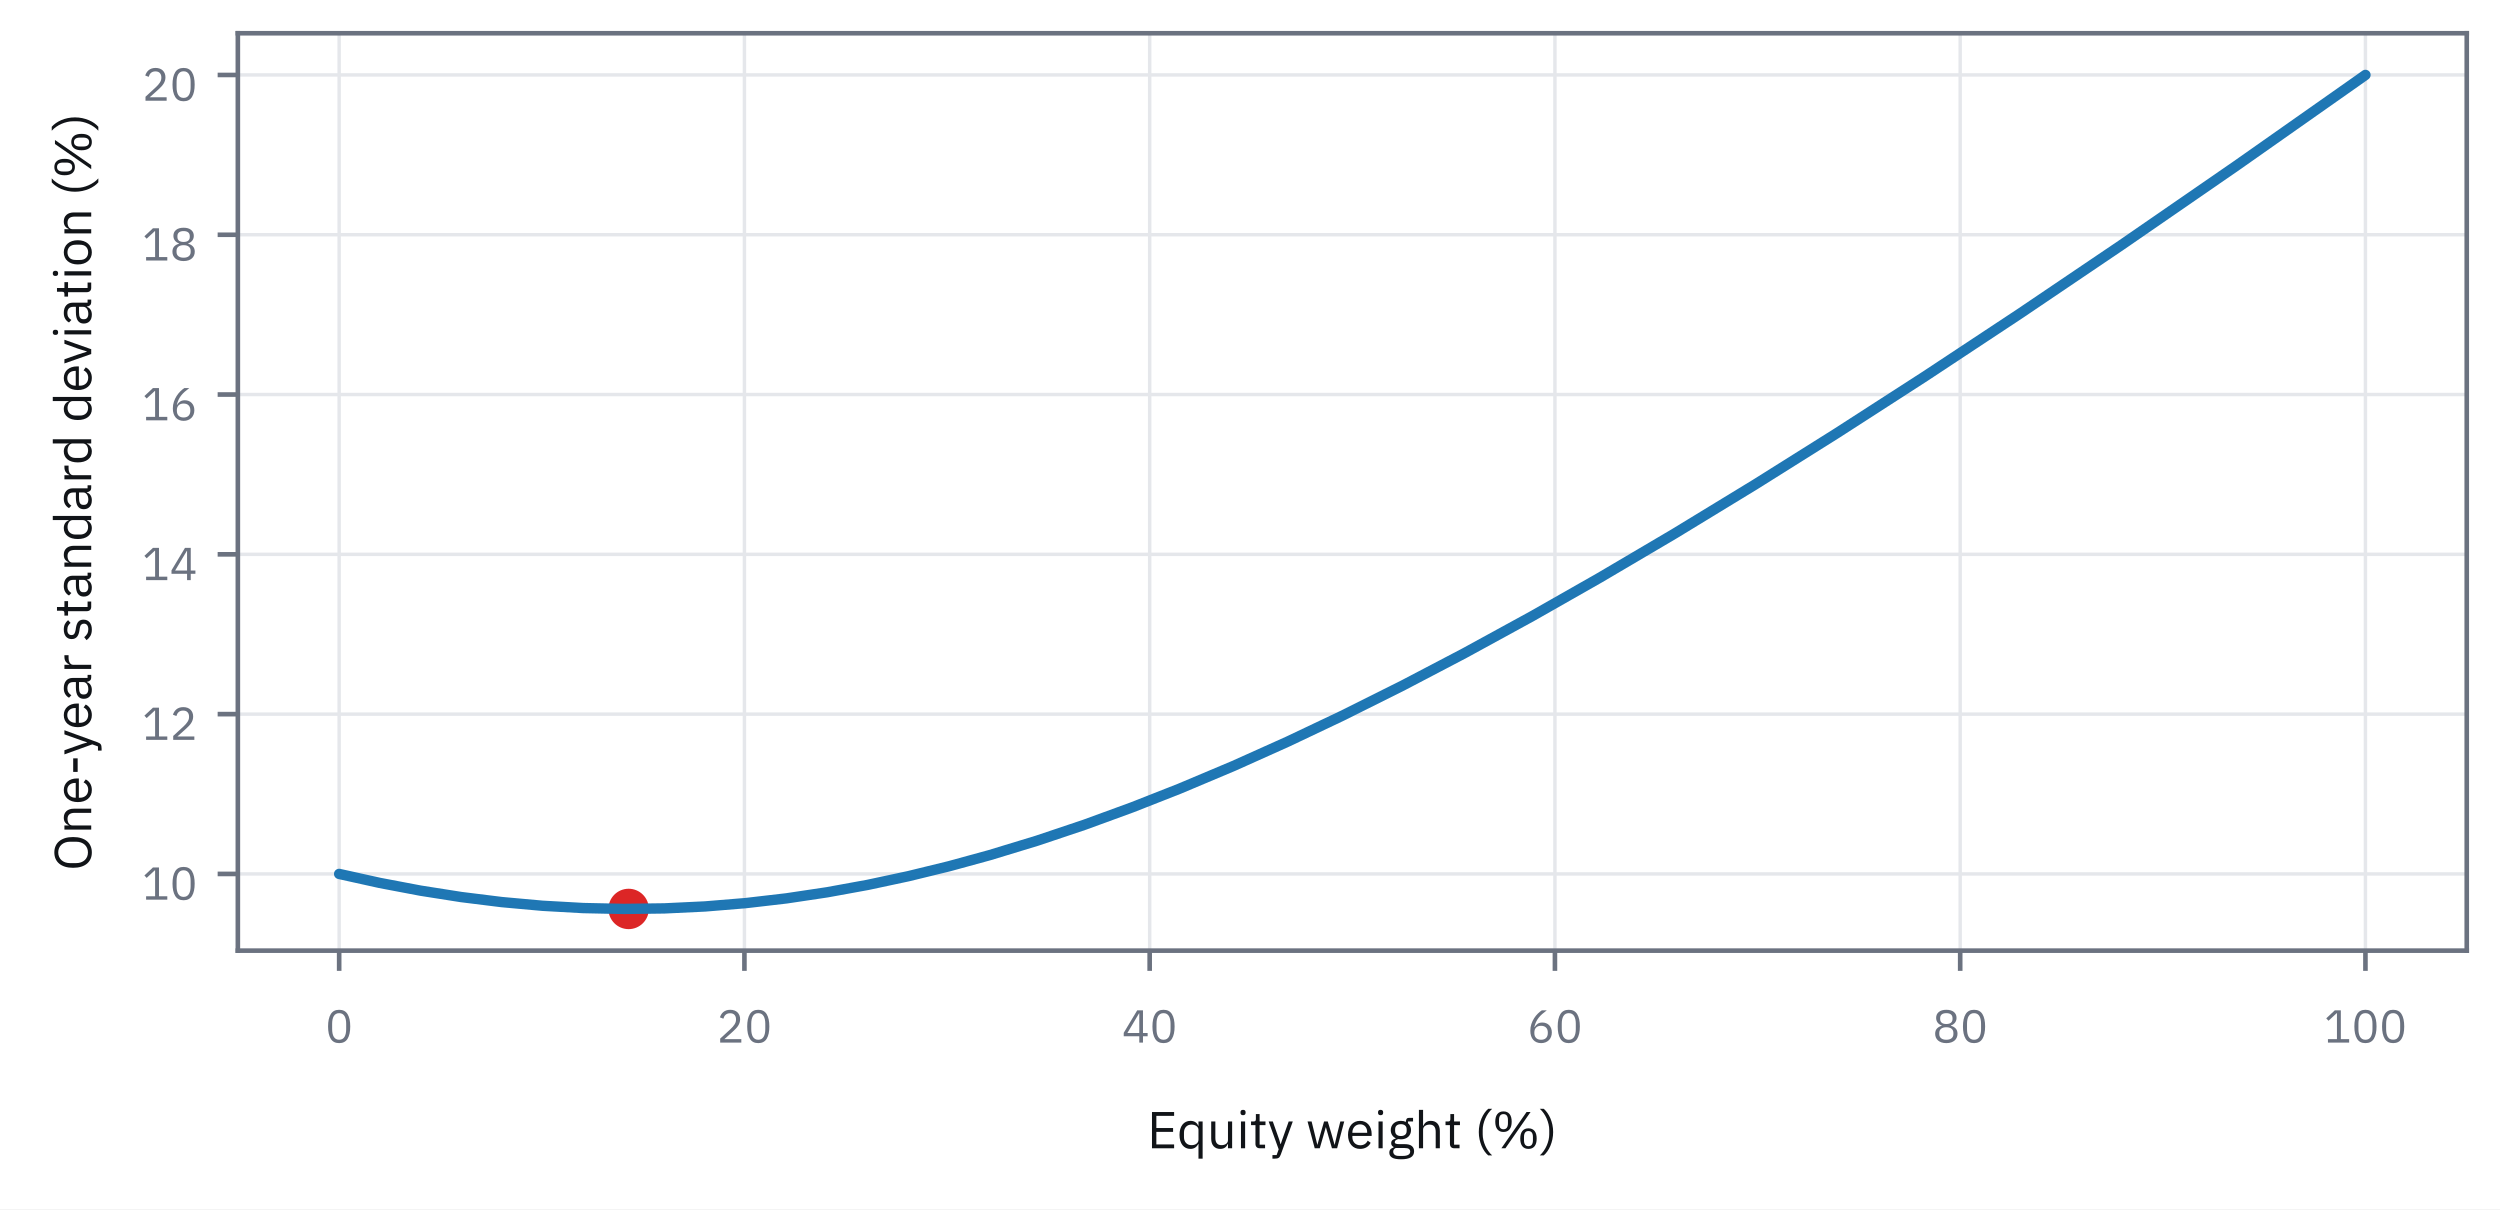
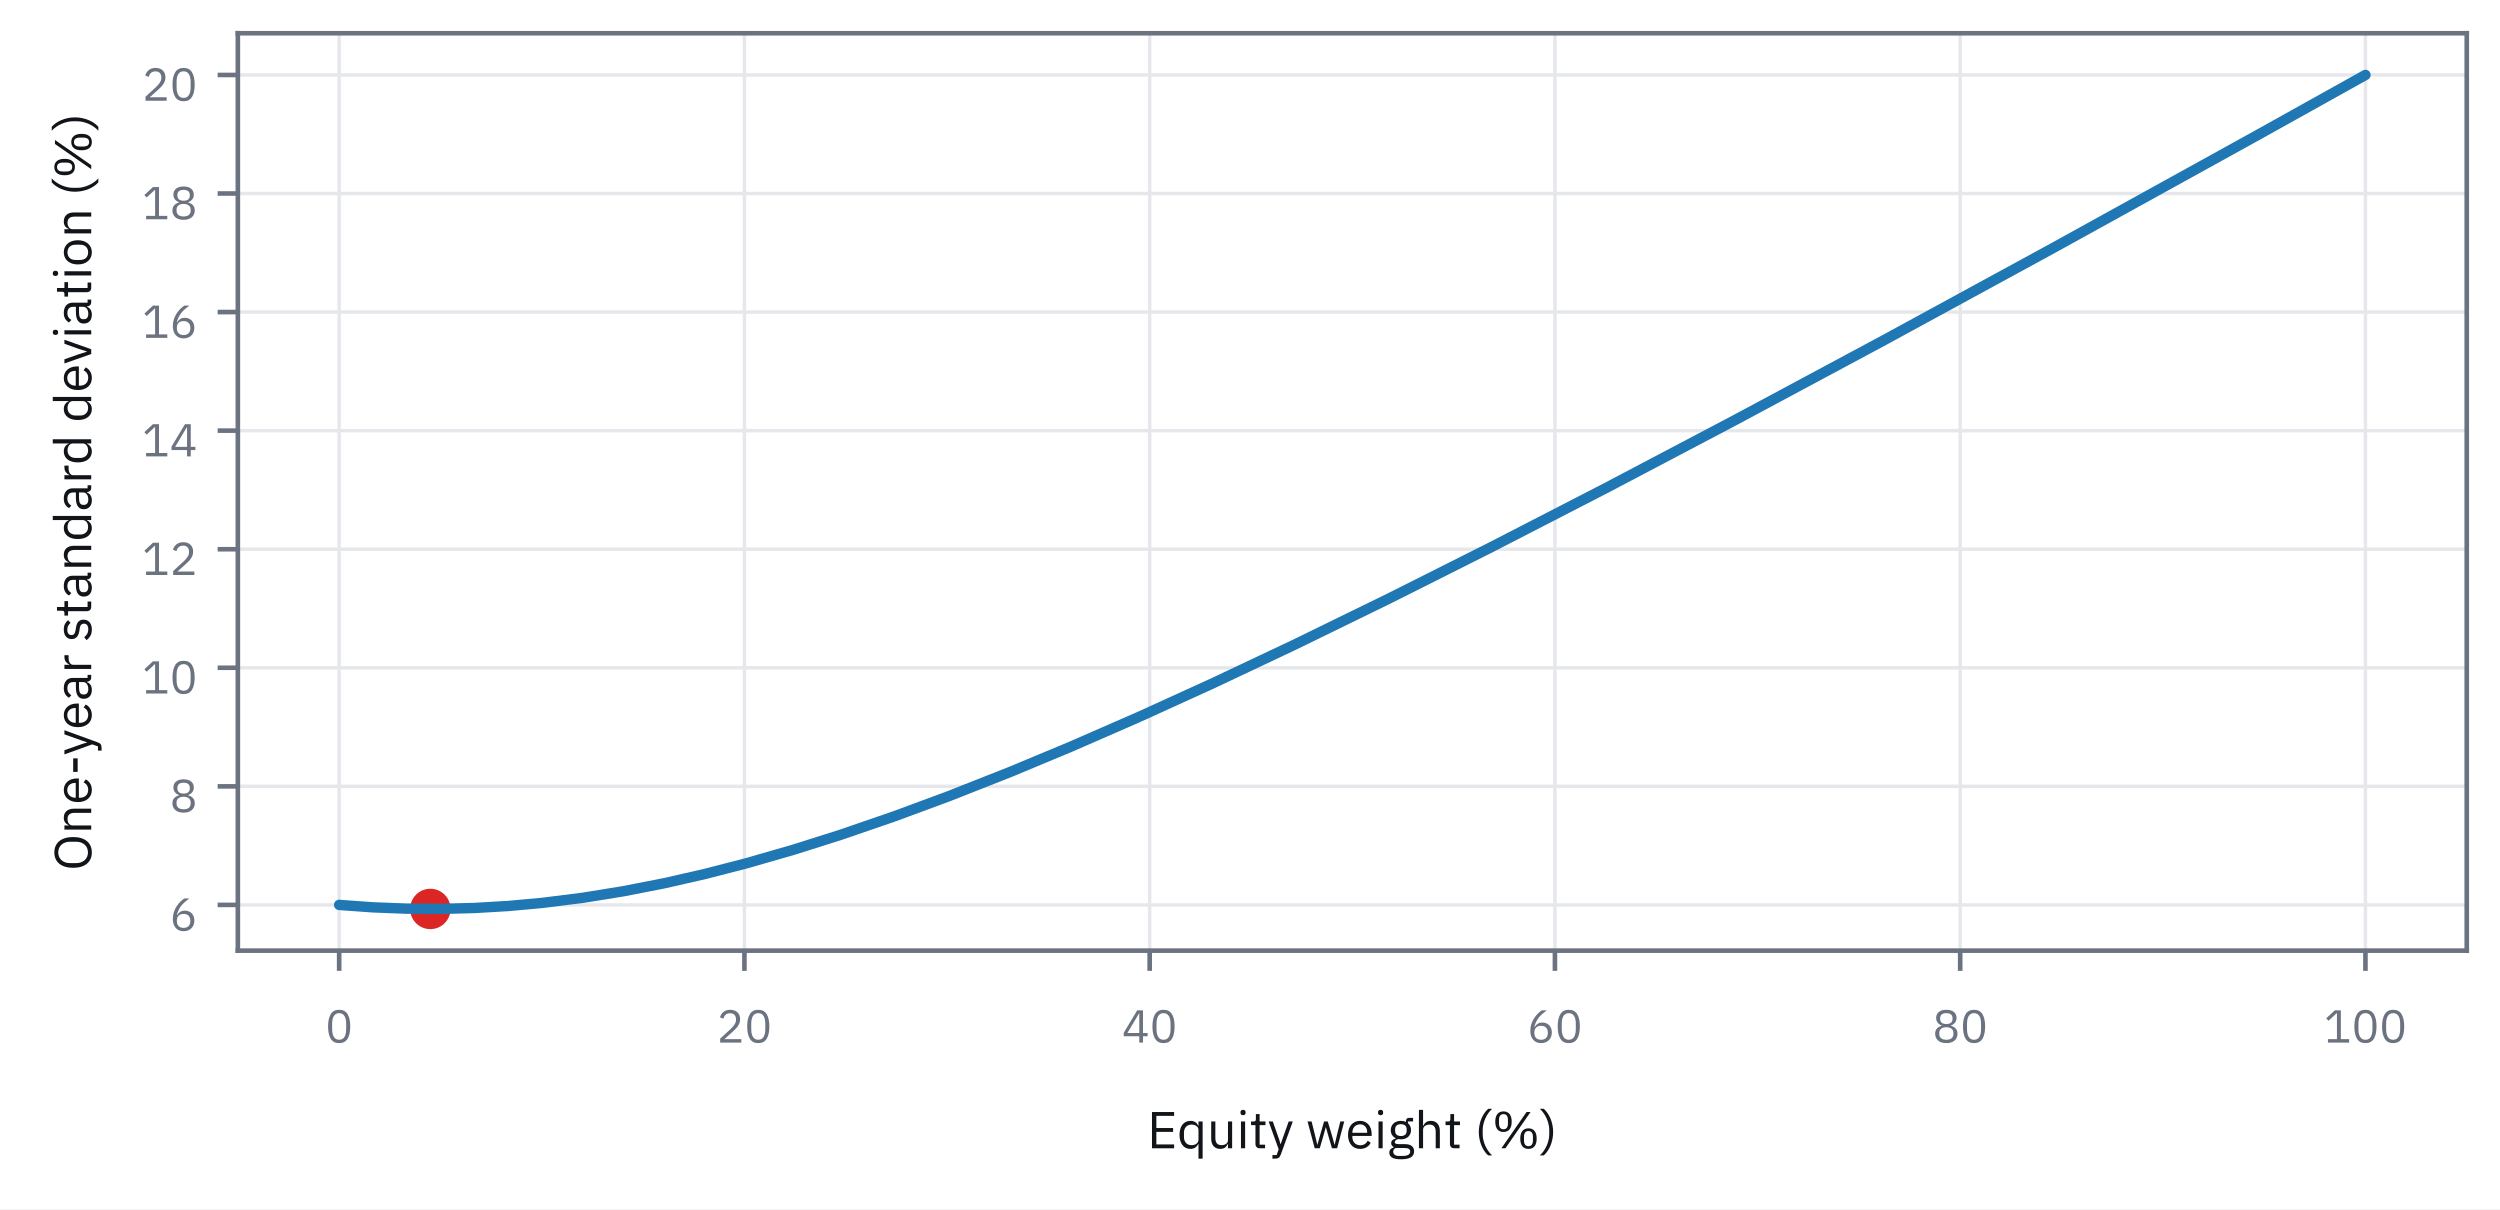
<svg xmlns="http://www.w3.org/2000/svg" xmlns:xlink="http://www.w3.org/1999/xlink" class="figsvg" preserveAspectRatio="xMidYMid meet" width="433.156pt" height="209.52pt" viewBox="0 0 433.156 209.52" version="1.1">
  <defs>
    <style type="text/css">*{stroke-linejoin: round; stroke-linecap: butt}</style>
  </defs>
  <g id="figure_1">
    <g id="patch_1">
      <path d="M 0 209.52  L 433.156 209.52  L 433.156 0  L 0 0  z " style="fill: #ffffff" />
    </g>
    <g id="axes_1">
      <g id="patch_2">
        <path d="M 41.21 164.71  L 427.396 164.71  L 427.396 5.76  L 41.21 5.76  z " style="fill: #ffffff" />
      </g>
      <g id="matplotlib.axis_1">
        <g id="xtick_1">
          <g id="line2d_1">
-             <path d="M 58.764 164.71  L 58.764 5.76  " clip-path="url(#p3c9ad5a2b9)" style="fill: none; stroke: #e5e7eb; stroke-width: 0.6; stroke-linecap: round" />
+             <path d="M 58.764 164.71  L 58.764 5.76  " clip-path="url(#pae7a4fcd63)" style="fill: none; stroke: #e5e7eb; stroke-width: 0.6; stroke-linecap: round" />
          </g>
          <g id="line2d_2">
            <defs>
-               <path id="m272417badd" d="M 0 0  L 0 3.5  " style="stroke: #6b7280; stroke-width: 0.8" />
+               <path id="m8ea619b4cd" d="M 0 0  L 0 3.5  " style="stroke: #6b7280; stroke-width: 0.8" />
            </defs>
            <g>
-               <use xlink:href="#m272417badd" x="58.764" y="164.71" style="fill: #6b7280; stroke: #6b7280; stroke-width: 0.8" />
+               <use xlink:href="#m8ea619b4cd" x="58.764" y="164.71" style="fill: #6b7280; stroke: #6b7280; stroke-width: 0.8" />
            </g>
          </g>
          <g id="text_1">
            <g style="fill: #6b7280" transform="translate(56.36393 180.638) scale(0.08 -0.08)">
              <defs>
                <path id="IBMPlexSansThai-Regular-3b" d="M 1920 -77  Q 1120 -77 752 531  Q 384 1139 384 2234  Q 384 3328 752 3936  Q 1120 4544 1920 4544  Q 2720 4544 3088 3936  Q 3456 3328 3456 2234  Q 3456 1139 3088 531  Q 2720 -77 1920 -77  z M 1920 390  Q 2182 390 2368 499  Q 2554 608 2669 806  Q 2784 1005 2838 1273  Q 2893 1542 2893 1869  L 2893 2598  Q 2893 2925 2838 3193  Q 2784 3462 2669 3660  Q 2554 3859 2368 3968  Q 2182 4077 1920 4077  Q 1658 4077 1472 3968  Q 1286 3859 1171 3660  Q 1056 3462 1001 3193  Q 947 2925 947 2598  L 947 1869  Q 947 1542 1001 1273  Q 1056 1005 1171 806  Q 1286 608 1472 499  Q 1658 390 1920 390  z " transform="scale(0.015625)" />
              </defs>
              <use xlink:href="#IBMPlexSansThai-Regular-3b" />
            </g>
          </g>
        </g>
        <g id="xtick_2">
          <g id="line2d_3">
-             <path d="M 128.98 164.71  L 128.98 5.76  " clip-path="url(#p3c9ad5a2b9)" style="fill: none; stroke: #e5e7eb; stroke-width: 0.6; stroke-linecap: round" />
+             <path d="M 128.98 164.71  L 128.98 5.76  " clip-path="url(#pae7a4fcd63)" style="fill: none; stroke: #e5e7eb; stroke-width: 0.6; stroke-linecap: round" />
          </g>
          <g id="line2d_4">
            <g>
-               <use xlink:href="#m272417badd" x="128.98" y="164.71" style="fill: #6b7280; stroke: #6b7280; stroke-width: 0.8" />
+               <use xlink:href="#m8ea619b4cd" x="128.98" y="164.71" style="fill: #6b7280; stroke: #6b7280; stroke-width: 0.8" />
            </g>
          </g>
          <g id="text_2">
            <g style="fill: #6b7280" transform="translate(124.1796 180.638) scale(0.08 -0.08)">
              <defs>
                <path id="IBMPlexSansThai-Regular-3f" d="M 3411 0  L 480 0  L 480 550  L 1939 1894  Q 2253 2182 2464 2505  Q 2675 2829 2675 3155  L 2675 3232  Q 2675 3603 2470 3833  Q 2266 4064 1850 4064  Q 1645 4064 1491 4006  Q 1338 3949 1226 3846  Q 1114 3744 1040 3606  Q 966 3469 922 3309  L 442 3494  Q 506 3693 618 3881  Q 730 4070 899 4217  Q 1069 4365 1309 4454  Q 1549 4544 1875 4544  Q 2202 4544 2458 4448  Q 2714 4352 2886 4179  Q 3059 4006 3152 3769  Q 3245 3533 3245 3245  Q 3245 2982 3171 2758  Q 3098 2534 2970 2332  Q 2842 2131 2659 1939  Q 2477 1747 2266 1555  L 1062 474  L 3411 474  L 3411 0  z " transform="scale(0.015625)" />
              </defs>
              <use xlink:href="#IBMPlexSansThai-Regular-3f" />
              <use xlink:href="#IBMPlexSansThai-Regular-3b" transform="translate(60 0)" />
            </g>
          </g>
        </g>
        <g id="xtick_3">
          <g id="line2d_5">
-             <path d="M 199.195 164.71  L 199.195 5.76  " clip-path="url(#p3c9ad5a2b9)" style="fill: none; stroke: #e5e7eb; stroke-width: 0.6; stroke-linecap: round" />
+             <path d="M 199.195 164.71  L 199.195 5.76  " clip-path="url(#pae7a4fcd63)" style="fill: none; stroke: #e5e7eb; stroke-width: 0.6; stroke-linecap: round" />
          </g>
          <g id="line2d_6">
            <g>
-               <use xlink:href="#m272417badd" x="199.195" y="164.71" style="fill: #6b7280; stroke: #6b7280; stroke-width: 0.8" />
+               <use xlink:href="#m8ea619b4cd" x="199.195" y="164.71" style="fill: #6b7280; stroke: #6b7280; stroke-width: 0.8" />
            </g>
          </g>
          <g id="text_3">
            <g style="fill: #6b7280" transform="translate(194.3953 180.638) scale(0.08 -0.08)">
              <defs>
                <path id="IBMPlexSansThai-Regular-41" d="M 2400 0  L 2400 877  L 243 877  L 243 1350  L 2112 4467  L 2912 4467  L 2912 1325  L 3558 1325  L 3558 877  L 2912 877  L 2912 0  L 2400 0  z M 749 1325  L 2400 1325  L 2400 4051  L 2368 4051  L 749 1325  z " transform="scale(0.015625)" />
              </defs>
              <use xlink:href="#IBMPlexSansThai-Regular-41" />
              <use xlink:href="#IBMPlexSansThai-Regular-3b" transform="translate(60 0)" />
            </g>
          </g>
        </g>
        <g id="xtick_4">
          <g id="line2d_7">
-             <path d="M 269.411 164.71  L 269.411 5.76  " clip-path="url(#p3c9ad5a2b9)" style="fill: none; stroke: #e5e7eb; stroke-width: 0.6; stroke-linecap: round" />
+             <path d="M 269.411 164.71  L 269.411 5.76  " clip-path="url(#pae7a4fcd63)" style="fill: none; stroke: #e5e7eb; stroke-width: 0.6; stroke-linecap: round" />
          </g>
          <g id="line2d_8">
            <g>
-               <use xlink:href="#m272417badd" x="269.411" y="164.71" style="fill: #6b7280; stroke: #6b7280; stroke-width: 0.8" />
+               <use xlink:href="#m8ea619b4cd" x="269.411" y="164.71" style="fill: #6b7280; stroke: #6b7280; stroke-width: 0.8" />
            </g>
          </g>
          <g id="text_4">
            <g style="fill: #6b7280" transform="translate(264.611 180.638) scale(0.08 -0.08)">
              <defs>
                <path id="IBMPlexSansThai-Regular-43" d="M 1926 -77  Q 1581 -77 1302 41  Q 1024 160 829 381  Q 634 602 531 922  Q 429 1242 429 1638  Q 429 2138 576 2576  Q 723 3014 956 3376  Q 1190 3738 1472 4016  Q 1754 4294 2022 4467  L 2714 4467  Q 2355 4205 2073 3955  Q 1792 3706 1581 3434  Q 1370 3162 1222 2851  Q 1075 2541 986 2150  L 1018 2138  Q 1178 2413 1430 2595  Q 1683 2778 2093 2778  Q 2381 2778 2624 2682  Q 2867 2586 3040 2406  Q 3213 2227 3312 1971  Q 3411 1715 3411 1402  Q 3411 1075 3305 803  Q 3200 531 3005 336  Q 2810 141 2534 32  Q 2259 -77 1926 -77  z M 1920 390  Q 2362 390 2608 633  Q 2854 877 2854 1331  L 2854 1382  Q 2854 1837 2608 2080  Q 2362 2323 1920 2323  Q 1478 2323 1232 2080  Q 986 1837 986 1382  L 986 1331  Q 986 877 1232 633  Q 1478 390 1920 390  z " transform="scale(0.015625)" />
              </defs>
              <use xlink:href="#IBMPlexSansThai-Regular-43" />
              <use xlink:href="#IBMPlexSansThai-Regular-3b" transform="translate(60 0)" />
            </g>
          </g>
        </g>
        <g id="xtick_5">
          <g id="line2d_9">
-             <path d="M 339.627 164.71  L 339.627 5.76  " clip-path="url(#p3c9ad5a2b9)" style="fill: none; stroke: #e5e7eb; stroke-width: 0.6; stroke-linecap: round" />
+             <path d="M 339.627 164.71  L 339.627 5.76  " clip-path="url(#pae7a4fcd63)" style="fill: none; stroke: #e5e7eb; stroke-width: 0.6; stroke-linecap: round" />
          </g>
          <g id="line2d_10">
            <g>
-               <use xlink:href="#m272417badd" x="339.627" y="164.71" style="fill: #6b7280; stroke: #6b7280; stroke-width: 0.8" />
+               <use xlink:href="#m8ea619b4cd" x="339.627" y="164.71" style="fill: #6b7280; stroke: #6b7280; stroke-width: 0.8" />
            </g>
          </g>
          <g id="text_5">
            <g style="fill: #6b7280" transform="translate(334.8267 180.638) scale(0.08 -0.08)">
              <defs>
                <path id="IBMPlexSansThai-Regular-45" d="M 1920 -77  Q 1536 -77 1248 22  Q 960 122 765 294  Q 570 467 470 704  Q 371 941 371 1216  Q 371 1677 620 1945  Q 870 2214 1274 2323  L 1274 2374  Q 922 2496 714 2768  Q 506 3040 506 3424  Q 506 3936 877 4240  Q 1248 4544 1920 4544  Q 2592 4544 2963 4240  Q 3334 3936 3334 3424  Q 3334 3040 3126 2768  Q 2918 2496 2566 2374  L 2566 2323  Q 2970 2214 3219 1945  Q 3469 1677 3469 1216  Q 3469 941 3369 704  Q 3270 467 3075 294  Q 2880 122 2592 22  Q 2304 -77 1920 -77  z M 1920 390  Q 2387 390 2643 598  Q 2899 806 2899 1190  L 2899 1325  Q 2899 1709 2643 1917  Q 2387 2125 1920 2125  Q 1453 2125 1197 1917  Q 941 1709 941 1325  L 941 1190  Q 941 806 1197 598  Q 1453 390 1920 390  z M 1920 2573  Q 2342 2573 2560 2752  Q 2778 2931 2778 3277  L 2778 3373  Q 2778 3718 2560 3897  Q 2342 4077 1920 4077  Q 1498 4077 1280 3897  Q 1062 3718 1062 3373  L 1062 3277  Q 1062 2931 1280 2752  Q 1498 2573 1920 2573  z " transform="scale(0.015625)" />
              </defs>
              <use xlink:href="#IBMPlexSansThai-Regular-45" />
              <use xlink:href="#IBMPlexSansThai-Regular-3b" transform="translate(60 0)" />
            </g>
          </g>
        </g>
        <g id="xtick_6">
          <g id="line2d_11">
-             <path d="M 409.842 164.71  L 409.842 5.76  " clip-path="url(#p3c9ad5a2b9)" style="fill: none; stroke: #e5e7eb; stroke-width: 0.6; stroke-linecap: round" />
+             <path d="M 409.842 164.71  L 409.842 5.76  " clip-path="url(#pae7a4fcd63)" style="fill: none; stroke: #e5e7eb; stroke-width: 0.6; stroke-linecap: round" />
          </g>
          <g id="line2d_12">
            <g>
-               <use xlink:href="#m272417badd" x="409.842" y="164.71" style="fill: #6b7280; stroke: #6b7280; stroke-width: 0.8" />
+               <use xlink:href="#m8ea619b4cd" x="409.842" y="164.71" style="fill: #6b7280; stroke: #6b7280; stroke-width: 0.8" />
            </g>
          </g>
          <g id="text_6">
            <g style="fill: #6b7280" transform="translate(402.6424 180.638) scale(0.08 -0.08)">
              <defs>
                <path id="IBMPlexSansThai-Regular-3e" d="M 563 0  L 563 474  L 1811 474  L 1811 4070  L 1766 4070  L 640 3021  L 326 3360  L 1510 4467  L 2349 4467  L 2349 474  L 3501 474  L 3501 0  L 563 0  z " transform="scale(0.015625)" />
              </defs>
              <use xlink:href="#IBMPlexSansThai-Regular-3e" />
              <use xlink:href="#IBMPlexSansThai-Regular-3b" transform="translate(60 0)" />
              <use xlink:href="#IBMPlexSansThai-Regular-3b" transform="translate(120 0)" />
            </g>
          </g>
        </g>
        <g id="text_7">
          <g style="fill: #111418" transform="translate(198.7588 198.954) scale(0.09 -0.09)">
            <defs>
              <path id="IBMPlexSansThai-Regular-25" d="M 595 0  L 595 4467  L 3322 4467  L 3322 3994  L 1133 3994  L 1133 2496  L 3194 2496  L 3194 2022  L 1133 2022  L 1133 474  L 3322 474  L 3322 0  L 595 0  z " transform="scale(0.015625)" />
              <path id="IBMPlexSansThai-Regular-17" d="M 2656 538  L 2630 538  Q 2330 -77 1664 -77  Q 1357 -77 1107 44  Q 858 166 682 390  Q 506 614 413 934  Q 320 1254 320 1651  Q 320 2048 413 2368  Q 506 2688 682 2912  Q 858 3136 1107 3257  Q 1357 3379 1664 3379  Q 2010 3379 2256 3228  Q 2502 3078 2630 2765  L 2656 2765  L 2656 3302  L 3168 3302  L 3168 -1280  L 2656 -1280  L 2656 538  z M 1805 384  Q 1978 384 2134 429  Q 2291 474 2406 560  Q 2522 646 2589 771  Q 2656 896 2656 1056  L 2656 2285  Q 2656 2419 2589 2537  Q 2522 2656 2406 2739  Q 2291 2822 2134 2870  Q 1978 2918 1805 2918  Q 1370 2918 1120 2646  Q 870 2374 870 1933  L 870 1370  Q 870 928 1120 656  Q 1370 384 1805 384  z " transform="scale(0.015625)" />
              <path id="IBMPlexSansThai-Regular-1b" d="M 2579 538  L 2554 538  Q 2502 422 2428 310  Q 2355 198 2246 112  Q 2138 26 1984 -25  Q 1830 -77 1626 -77  Q 1114 -77 813 252  Q 512 582 512 1184  L 512 3302  L 1024 3302  L 1024 1274  Q 1024 384 1779 384  Q 1933 384 2077 422  Q 2221 461 2333 537  Q 2445 614 2512 732  Q 2579 851 2579 1018  L 2579 3302  L 3091 3302  L 3091 0  L 2579 0  L 2579 538  z " transform="scale(0.015625)" />
              <path id="IBMPlexSansThai-Regular-f" d="M 800 4077  Q 634 4077 560 4157  Q 486 4237 486 4365  L 486 4448  Q 486 4576 560 4656  Q 634 4736 800 4736  Q 966 4736 1040 4656  Q 1114 4576 1114 4448  L 1114 4365  Q 1114 4237 1040 4157  Q 966 4077 800 4077  z M 544 3302  L 1056 3302  L 1056 0  L 544 0  L 544 3302  z " transform="scale(0.015625)" />
              <path id="IBMPlexSansThai-Regular-1a" d="M 1274 0  Q 1005 0 867 150  Q 730 301 730 544  L 730 2854  L 186 2854  L 186 3302  L 493 3302  Q 659 3302 720 3369  Q 781 3437 781 3603  L 781 4218  L 1242 4218  L 1242 3302  L 1965 3302  L 1965 2854  L 1242 2854  L 1242 448  L 1914 448  L 1914 0  L 1274 0  z " transform="scale(0.015625)" />
              <path id="IBMPlexSansThai-Regular-1f" d="M 2579 3302  L 3085 3302  L 1606 -768  Q 1549 -915 1491 -1014  Q 1434 -1114 1350 -1171  Q 1267 -1229 1142 -1254  Q 1018 -1280 838 -1280  L 576 -1280  L 576 -832  L 1094 -832  L 1344 -128  L 109 3302  L 621 3302  L 1414 1056  L 1568 518  L 1600 518  L 1779 1056  L 2579 3302  z " transform="scale(0.015625)" />
              <path id="IBMPlexSansThai-Regular-3" transform="scale(0.015625)" />
              <path id="IBMPlexSansThai-Regular-1d" d="M 198 3302  L 698 3302  L 1050 1875  L 1402 429  L 1414 429  L 1818 1875  L 2234 3302  L 2688 3302  L 3117 1875  L 3526 429  L 3539 429  L 3878 1875  L 4237 3302  L 4717 3302  L 3840 0  L 3206 0  L 2746 1587  L 2458 2592  L 2445 2592  L 2163 1587  L 1702 0  L 1082 0  L 198 3302  z " transform="scale(0.015625)" />
              <path id="IBMPlexSansThai-Regular-9" d="M 1786 -77  Q 1446 -77 1174 44  Q 902 166 707 393  Q 512 621 406 937  Q 301 1254 301 1651  Q 301 2042 406 2362  Q 512 2682 707 2909  Q 902 3136 1174 3257  Q 1446 3379 1786 3379  Q 2118 3379 2380 3257  Q 2643 3136 2828 2921  Q 3014 2707 3113 2412  Q 3213 2118 3213 1766  L 3213 1523  L 838 1523  L 838 1370  Q 838 1158 905 976  Q 973 794 1097 659  Q 1222 525 1404 448  Q 1587 371 1818 371  Q 2131 371 2364 518  Q 2598 666 2726 941  L 3091 678  Q 2931 339 2592 131  Q 2253 -77 1786 -77  z M 1786 2950  Q 1574 2950 1401 2876  Q 1229 2803 1104 2668  Q 979 2534 908 2352  Q 838 2170 838 1952  L 838 1907  L 2662 1907  L 2662 1978  Q 2662 2419 2422 2684  Q 2182 2950 1786 2950  z " transform="scale(0.015625)" />
              <path id="IBMPlexSansThai-Regular-b" d="M 3328 -365  Q 3328 -877 2928 -1117  Q 2528 -1357 1728 -1357  Q 954 -1357 614 -1145  Q 275 -934 275 -544  Q 275 -275 416 -124  Q 557 26 800 96  L 800 166  Q 506 307 506 627  Q 506 877 666 1008  Q 826 1139 1075 1203  L 1075 1229  Q 781 1370 617 1632  Q 454 1894 454 2240  Q 454 2490 544 2701  Q 634 2912 797 3062  Q 960 3213 1187 3296  Q 1414 3379 1696 3379  Q 2048 3379 2323 3251  L 2323 3309  Q 2323 3501 2412 3625  Q 2502 3750 2707 3750  L 3200 3750  L 3200 3302  L 2573 3302  L 2573 3091  Q 2752 2938 2851 2723  Q 2950 2509 2950 2240  Q 2950 1990 2860 1779  Q 2771 1568 2608 1417  Q 2445 1267 2214 1184  Q 1984 1101 1702 1101  Q 1542 1101 1382 1133  Q 1216 1088 1081 1001  Q 947 915 947 762  Q 947 614 1088 563  Q 1229 512 1453 512  L 2157 512  Q 2771 512 3049 278  Q 3328 45 3328 -365  z M 2848 -403  Q 2848 -205 2697 -86  Q 2547 32 2163 32  L 1062 32  Q 755 -109 755 -416  Q 755 -634 918 -787  Q 1082 -941 1472 -941  L 1946 -941  Q 2374 -941 2611 -806  Q 2848 -672 2848 -403  z M 1702 1510  Q 2029 1510 2221 1667  Q 2413 1824 2413 2150  L 2413 2330  Q 2413 2656 2221 2813  Q 2029 2970 1702 2970  Q 1376 2970 1184 2813  Q 992 2656 992 2330  L 992 2150  Q 992 1824 1184 1667  Q 1376 1510 1702 1510  z " transform="scale(0.015625)" />
              <path id="IBMPlexSansThai-Regular-e" d="M 544 4736  L 1056 4736  L 1056 2765  L 1082 2765  Q 1203 3046 1424 3212  Q 1645 3379 2016 3379  Q 2528 3379 2825 3049  Q 3123 2720 3123 2118  L 3123 0  L 2611 0  L 2611 2029  Q 2611 2918 1862 2918  Q 1709 2918 1565 2880  Q 1421 2842 1305 2765  Q 1190 2688 1123 2569  Q 1056 2451 1056 2291  L 1056 0  L 544 0  L 544 4736  z " transform="scale(0.015625)" />
              <path id="IBMPlexSansThai-Regular-63" d="M 531 1997  Q 531 2458 620 2886  Q 710 3315 867 3683  Q 1024 4051 1235 4352  Q 1446 4653 1690 4864  L 2176 4864  Q 1907 4621 1692 4313  Q 1478 4006 1328 3660  Q 1178 3315 1094 2956  Q 1011 2598 1011 2266  L 1011 1715  Q 1011 1376 1094 1017  Q 1178 659 1331 313  Q 1485 -32 1699 -339  Q 1914 -646 2176 -877  L 1690 -877  Q 1453 -678 1241 -377  Q 1030 -77 873 294  Q 717 666 624 1098  Q 531 1530 531 1997  z " transform="scale(0.015625)" />
              <path id="IBMPlexSansThai-Regular-6d" d="M 1171 0  L 4269 4467  L 4762 4467  L 1664 0  L 1171 0  z M 1427 2010  Q 941 2010 678 2333  Q 416 2656 416 3277  Q 416 3898 678 4221  Q 941 4544 1427 4544  Q 1914 4544 2176 4221  Q 2438 3898 2438 3277  Q 2438 2656 2176 2333  Q 1914 2010 1427 2010  z M 1427 2342  Q 1978 2342 1978 3085  L 1978 3469  Q 1978 4211 1427 4211  Q 877 4211 877 3469  L 877 3085  Q 877 2342 1427 2342  z M 4506 -77  Q 4019 -77 3756 246  Q 3494 570 3494 1190  Q 3494 1811 3756 2134  Q 4019 2458 4506 2458  Q 4992 2458 5254 2134  Q 5517 1811 5517 1190  Q 5517 570 5254 246  Q 4992 -77 4506 -77  z M 4506 256  Q 5056 256 5056 998  L 5056 1382  Q 5056 2125 4506 2125  Q 3955 2125 3955 1382  L 3955 998  Q 3955 256 4506 256  z " transform="scale(0.015625)" />
              <path id="IBMPlexSansThai-Regular-64" d="M 1613 1997  Q 1613 1530 1520 1098  Q 1427 666 1270 294  Q 1114 -77 902 -377  Q 691 -678 454 -877  L -32 -877  Q 230 -646 444 -339  Q 659 -32 812 313  Q 966 659 1049 1017  Q 1133 1376 1133 1715  L 1133 2266  Q 1133 2598 1049 2956  Q 966 3315 816 3660  Q 666 4006 451 4313  Q 237 4621 -32 4864  L 454 4864  Q 698 4653 909 4352  Q 1120 4051 1277 3683  Q 1434 3315 1523 2886  Q 1613 2458 1613 1997  z " transform="scale(0.015625)" />
            </defs>
            <use xlink:href="#IBMPlexSansThai-Regular-25" />
            <use xlink:href="#IBMPlexSansThai-Regular-17" transform="translate(57.29688 0)" />
            <use xlink:href="#IBMPlexSansThai-Regular-1b" transform="translate(115.2969 0)" />
            <use xlink:href="#IBMPlexSansThai-Regular-f" transform="translate(172.0938 0)" />
            <use xlink:href="#IBMPlexSansThai-Regular-1a" transform="translate(197.0938 0)" />
            <use xlink:href="#IBMPlexSansThai-Regular-1f" transform="translate(232.1875 0)" />
            <use xlink:href="#IBMPlexSansThai-Regular-3" transform="translate(282.0938 0)" />
            <use xlink:href="#IBMPlexSansThai-Regular-1d" transform="translate(305.6875 0)" />
            <use xlink:href="#IBMPlexSansThai-Regular-9" transform="translate(381.9844 0)" />
            <use xlink:href="#IBMPlexSansThai-Regular-f" transform="translate(436.8906 0)" />
            <use xlink:href="#IBMPlexSansThai-Regular-b" transform="translate(461.8906 0)" />
            <use xlink:href="#IBMPlexSansThai-Regular-e" transform="translate(514.6875 0)" />
            <use xlink:href="#IBMPlexSansThai-Regular-1a" transform="translate(571.4844 0)" />
            <use xlink:href="#IBMPlexSansThai-Regular-3" transform="translate(606.5781 0)" />
            <use xlink:href="#IBMPlexSansThai-Regular-63" transform="translate(630.1719 0)" />
            <use xlink:href="#IBMPlexSansThai-Regular-6d" transform="translate(663.6719 0)" />
            <use xlink:href="#IBMPlexSansThai-Regular-64" transform="translate(756.375 0)" />
          </g>
        </g>
      </g>
      <g id="matplotlib.axis_2">
        <g id="ytick_1">
          <g id="line2d_13">
-             <path d="M 41.21 151.419  L 427.396 151.419  " clip-path="url(#p3c9ad5a2b9)" style="fill: none; stroke: #e5e7eb; stroke-width: 0.6; stroke-linecap: round" />
+             <path d="M 41.21 156.788  L 427.396 156.788  " clip-path="url(#pae7a4fcd63)" style="fill: none; stroke: #e5e7eb; stroke-width: 0.6; stroke-linecap: round" />
          </g>
          <g id="line2d_14">
            <defs>
-               <path id="m8392239ac8" d="M 0 0  L -3.5 0  " style="stroke: #6b7280; stroke-width: 0.8" />
+               <path id="mcdafab3446" d="M 0 0  L -3.5 0  " style="stroke: #6b7280; stroke-width: 0.8" />
            </defs>
            <g>
-               <use xlink:href="#m8392239ac8" x="41.21" y="151.419" style="fill: #6b7280; stroke: #6b7280; stroke-width: 0.8" />
+               <use xlink:href="#mcdafab3446" x="41.21" y="156.788" style="fill: #6b7280; stroke: #6b7280; stroke-width: 0.8" />
            </g>
          </g>
          <g id="text_8">
-             <g style="fill: #6b7280" transform="translate(24.61 155.8832) scale(0.08 -0.08)">
-               <use xlink:href="#IBMPlexSansThai-Regular-3e" />
-               <use xlink:href="#IBMPlexSansThai-Regular-3b" transform="translate(60 0)" />
+             <g style="fill: #6b7280" transform="translate(29.41 161.2517) scale(0.08 -0.08)">
+               <use xlink:href="#IBMPlexSansThai-Regular-43" />
            </g>
          </g>
        </g>
        <g id="ytick_2">
          <g id="line2d_15">
-             <path d="M 41.21 123.732  L 427.396 123.732  " clip-path="url(#p3c9ad5a2b9)" style="fill: none; stroke: #e5e7eb; stroke-width: 0.6; stroke-linecap: round" />
+             <path d="M 41.21 136.244  L 427.396 136.244  " clip-path="url(#pae7a4fcd63)" style="fill: none; stroke: #e5e7eb; stroke-width: 0.6; stroke-linecap: round" />
          </g>
          <g id="line2d_16">
            <g>
-               <use xlink:href="#m8392239ac8" x="41.21" y="123.732" style="fill: #6b7280; stroke: #6b7280; stroke-width: 0.8" />
+               <use xlink:href="#mcdafab3446" x="41.21" y="136.244" style="fill: #6b7280; stroke: #6b7280; stroke-width: 0.8" />
            </g>
          </g>
          <g id="text_9">
-             <g style="fill: #6b7280" transform="translate(24.61 128.1964) scale(0.08 -0.08)">
-               <use xlink:href="#IBMPlexSansThai-Regular-3e" />
-               <use xlink:href="#IBMPlexSansThai-Regular-3f" transform="translate(60 0)" />
+             <g style="fill: #6b7280" transform="translate(29.41 140.7085) scale(0.08 -0.08)">
+               <use xlink:href="#IBMPlexSansThai-Regular-45" />
            </g>
          </g>
        </g>
        <g id="ytick_3">
          <g id="line2d_17">
-             <path d="M 41.21 96.046  L 427.396 96.046  " clip-path="url(#p3c9ad5a2b9)" style="fill: none; stroke: #e5e7eb; stroke-width: 0.6; stroke-linecap: round" />
+             <path d="M 41.21 115.701  L 427.396 115.701  " clip-path="url(#pae7a4fcd63)" style="fill: none; stroke: #e5e7eb; stroke-width: 0.6; stroke-linecap: round" />
          </g>
          <g id="line2d_18">
            <g>
-               <use xlink:href="#m8392239ac8" x="41.21" y="96.046" style="fill: #6b7280; stroke: #6b7280; stroke-width: 0.8" />
+               <use xlink:href="#mcdafab3446" x="41.21" y="115.701" style="fill: #6b7280; stroke: #6b7280; stroke-width: 0.8" />
            </g>
          </g>
          <g id="text_10">
-             <g style="fill: #6b7280" transform="translate(24.61 100.5095) scale(0.08 -0.08)">
-               <use xlink:href="#IBMPlexSansThai-Regular-3e" />
-               <use xlink:href="#IBMPlexSansThai-Regular-41" transform="translate(60 0)" />
+             <g style="fill: #6b7280" transform="translate(24.61 120.1652) scale(0.08 -0.08)">
+               <use xlink:href="#IBMPlexSansThai-Regular-3e" />
+               <use xlink:href="#IBMPlexSansThai-Regular-3b" transform="translate(60 0)" />
            </g>
          </g>
        </g>
        <g id="ytick_4">
          <g id="line2d_19">
-             <path d="M 41.21 68.359  L 427.396 68.359  " clip-path="url(#p3c9ad5a2b9)" style="fill: none; stroke: #e5e7eb; stroke-width: 0.6; stroke-linecap: round" />
+             <path d="M 41.21 95.158  L 427.396 95.158  " clip-path="url(#pae7a4fcd63)" style="fill: none; stroke: #e5e7eb; stroke-width: 0.6; stroke-linecap: round" />
          </g>
          <g id="line2d_20">
            <g>
-               <use xlink:href="#m8392239ac8" x="41.21" y="68.359" style="fill: #6b7280; stroke: #6b7280; stroke-width: 0.8" />
+               <use xlink:href="#mcdafab3446" x="41.21" y="95.158" style="fill: #6b7280; stroke: #6b7280; stroke-width: 0.8" />
            </g>
          </g>
          <g id="text_11">
-             <g style="fill: #6b7280" transform="translate(24.61 72.82269) scale(0.08 -0.08)">
-               <use xlink:href="#IBMPlexSansThai-Regular-3e" />
-               <use xlink:href="#IBMPlexSansThai-Regular-43" transform="translate(60 0)" />
+             <g style="fill: #6b7280" transform="translate(24.61 99.62198) scale(0.08 -0.08)">
+               <use xlink:href="#IBMPlexSansThai-Regular-3e" />
+               <use xlink:href="#IBMPlexSansThai-Regular-3f" transform="translate(60 0)" />
            </g>
          </g>
        </g>
        <g id="ytick_5">
          <g id="line2d_21">
-             <path d="M 41.21 40.672  L 427.396 40.672  " clip-path="url(#p3c9ad5a2b9)" style="fill: none; stroke: #e5e7eb; stroke-width: 0.6; stroke-linecap: round" />
+             <path d="M 41.21 74.615  L 427.396 74.615  " clip-path="url(#pae7a4fcd63)" style="fill: none; stroke: #e5e7eb; stroke-width: 0.6; stroke-linecap: round" />
          </g>
          <g id="line2d_22">
            <g>
-               <use xlink:href="#m8392239ac8" x="41.21" y="40.672" style="fill: #6b7280; stroke: #6b7280; stroke-width: 0.8" />
+               <use xlink:href="#mcdafab3446" x="41.21" y="74.615" style="fill: #6b7280; stroke: #6b7280; stroke-width: 0.8" />
            </g>
          </g>
          <g id="text_12">
-             <g style="fill: #6b7280" transform="translate(24.61 45.13584) scale(0.08 -0.08)">
-               <use xlink:href="#IBMPlexSansThai-Regular-3e" />
-               <use xlink:href="#IBMPlexSansThai-Regular-45" transform="translate(60 0)" />
+             <g style="fill: #6b7280" transform="translate(24.61 79.07874) scale(0.08 -0.08)">
+               <use xlink:href="#IBMPlexSansThai-Regular-3e" />
+               <use xlink:href="#IBMPlexSansThai-Regular-41" transform="translate(60 0)" />
            </g>
          </g>
        </g>
        <g id="ytick_6">
          <g id="line2d_23">
-             <path d="M 41.21 12.985  L 427.396 12.985  " clip-path="url(#p3c9ad5a2b9)" style="fill: none; stroke: #e5e7eb; stroke-width: 0.6; stroke-linecap: round" />
+             <path d="M 41.21 54.071  L 427.396 54.071  " clip-path="url(#pae7a4fcd63)" style="fill: none; stroke: #e5e7eb; stroke-width: 0.6; stroke-linecap: round" />
          </g>
          <g id="line2d_24">
            <g>
-               <use xlink:href="#m8392239ac8" x="41.21" y="12.985" style="fill: #6b7280; stroke: #6b7280; stroke-width: 0.8" />
+               <use xlink:href="#mcdafab3446" x="41.21" y="54.071" style="fill: #6b7280; stroke: #6b7280; stroke-width: 0.8" />
            </g>
          </g>
          <g id="text_13">
+             <g style="fill: #6b7280" transform="translate(24.61 58.53549) scale(0.08 -0.08)">
+               <use xlink:href="#IBMPlexSansThai-Regular-3e" />
+               <use xlink:href="#IBMPlexSansThai-Regular-43" transform="translate(60 0)" />
+             </g>
+           </g>
+         </g>
+         <g id="ytick_7">
+           <g id="line2d_25">
+             <path d="M 41.21 33.528  L 427.396 33.528  " clip-path="url(#pae7a4fcd63)" style="fill: none; stroke: #e5e7eb; stroke-width: 0.6; stroke-linecap: round" />
+           </g>
+           <g id="line2d_26">
+             <g>
+               <use xlink:href="#mcdafab3446" x="41.21" y="33.528" style="fill: #6b7280; stroke: #6b7280; stroke-width: 0.8" />
+             </g>
+           </g>
+           <g id="text_14">
+             <g style="fill: #6b7280" transform="translate(24.61 37.99225) scale(0.08 -0.08)">
+               <use xlink:href="#IBMPlexSansThai-Regular-3e" />
+               <use xlink:href="#IBMPlexSansThai-Regular-45" transform="translate(60 0)" />
+             </g>
+           </g>
+         </g>
+         <g id="ytick_8">
+           <g id="line2d_27">
+             <path d="M 41.21 12.985  L 427.396 12.985  " clip-path="url(#pae7a4fcd63)" style="fill: none; stroke: #e5e7eb; stroke-width: 0.6; stroke-linecap: round" />
+           </g>
+           <g id="line2d_28">
+             <g>
+               <use xlink:href="#mcdafab3446" x="41.21" y="12.985" style="fill: #6b7280; stroke: #6b7280; stroke-width: 0.8" />
+             </g>
+           </g>
+           <g id="text_15">
            <g style="fill: #6b7280" transform="translate(24.61 17.449) scale(0.08 -0.08)">
              <use xlink:href="#IBMPlexSansThai-Regular-3f" />
              <use xlink:href="#IBMPlexSansThai-Regular-3b" transform="translate(60 0)" />
            </g>
          </g>
        </g>
-         <g id="text_14">
+         <g id="text_16">
          <g style="fill: #111418" transform="translate(15.804 150.878) rotate(-90) scale(0.09 -0.09)">
            <defs>
              <path id="IBMPlexSansThai-Regular-2f" d="M 2266 -77  Q 1830 -77 1481 73  Q 1133 224 886 515  Q 640 806 505 1238  Q 371 1670 371 2234  Q 371 2797 505 3225  Q 640 3654 886 3948  Q 1133 4243 1481 4393  Q 1830 4544 2266 4544  Q 2694 4544 3046 4393  Q 3398 4243 3644 3948  Q 3891 3654 4025 3225  Q 4160 2797 4160 2234  Q 4160 1670 4025 1238  Q 3891 806 3644 515  Q 3398 224 3046 73  Q 2694 -77 2266 -77  z M 2266 403  Q 2554 403 2797 505  Q 3040 608 3216 800  Q 3392 992 3488 1261  Q 3584 1530 3584 1862  L 3584 2605  Q 3584 2938 3488 3206  Q 3392 3475 3216 3667  Q 3040 3859 2797 3961  Q 2554 4064 2266 4064  Q 1978 4064 1734 3961  Q 1491 3859 1315 3667  Q 1139 3475 1043 3206  Q 947 2938 947 2605  L 947 1862  Q 947 1530 1043 1261  Q 1139 992 1315 800  Q 1491 608 1734 505  Q 1978 403 2266 403  z " transform="scale(0.015625)" />
              <path id="IBMPlexSansThai-Regular-14" d="M 544 0  L 544 3302  L 1056 3302  L 1056 2765  L 1082 2765  Q 1203 3046 1424 3212  Q 1645 3379 2016 3379  Q 2528 3379 2825 3049  Q 3123 2720 3123 2118  L 3123 0  L 2611 0  L 2611 2029  Q 2611 2918 1862 2918  Q 1709 2918 1565 2880  Q 1421 2842 1305 2765  Q 1190 2688 1123 2569  Q 1056 2451 1056 2291  L 1056 0  L 544 0  z " transform="scale(0.015625)" />
              <path id="IBMPlexSansThai-Regular-49" d="M 442 1670  L 442 2221  L 2112 2221  L 2112 1670  L 442 1670  z " transform="scale(0.015625)" />
              <path id="IBMPlexSansThai-Regular-4" d="M 2944 0  Q 2656 0 2531 153  Q 2406 307 2374 538  L 2342 538  Q 2234 230 1984 76  Q 1734 -77 1389 -77  Q 864 -77 573 192  Q 282 461 282 922  Q 282 1389 624 1638  Q 966 1888 1690 1888  L 2342 1888  L 2342 2214  Q 2342 2566 2150 2752  Q 1958 2938 1562 2938  Q 1261 2938 1059 2803  Q 858 2669 723 2445  L 416 2733  Q 550 3002 844 3190  Q 1139 3379 1587 3379  Q 2189 3379 2521 3084  Q 2854 2790 2854 2266  L 2854 448  L 3232 448  L 3232 0  L 2944 0  z M 1472 358  Q 1664 358 1824 403  Q 1984 448 2099 531  Q 2214 614 2278 723  Q 2342 832 2342 960  L 2342 1504  L 1664 1504  Q 1222 1504 1020 1376  Q 819 1248 819 1005  L 819 870  Q 819 627 995 492  Q 1171 358 1472 358  z " transform="scale(0.015625)" />
              <path id="IBMPlexSansThai-Regular-18" d="M 544 0  L 544 3302  L 1056 3302  L 1056 2694  L 1088 2694  Q 1178 2931 1408 3116  Q 1638 3302 2042 3302  L 2240 3302  L 2240 2790  L 1939 2790  Q 1523 2790 1289 2633  Q 1056 2477 1056 2240  L 1056 0  L 544 0  z " transform="scale(0.015625)" />
              <path id="IBMPlexSansThai-Regular-19" d="M 1536 -77  Q 1075 -77 764 99  Q 454 275 230 570  L 595 864  Q 787 621 1024 489  Q 1261 358 1574 358  Q 1901 358 2083 499  Q 2266 640 2266 896  Q 2266 1088 2141 1225  Q 2016 1363 1690 1414  L 1427 1453  Q 1197 1485 1005 1552  Q 813 1619 669 1731  Q 525 1843 445 2009  Q 365 2176 365 2406  Q 365 2650 454 2832  Q 544 3014 701 3136  Q 858 3258 1075 3318  Q 1293 3379 1542 3379  Q 1946 3379 2218 3238  Q 2490 3098 2694 2848  L 2355 2541  Q 2246 2694 2035 2819  Q 1824 2944 1504 2944  Q 1184 2944 1021 2806  Q 858 2669 858 2432  Q 858 2189 1021 2080  Q 1184 1971 1491 1920  L 1747 1882  Q 2298 1798 2528 1564  Q 2758 1331 2758 954  Q 2758 474 2432 198  Q 2106 -77 1536 -77  z " transform="scale(0.015625)" />
              <path id="IBMPlexSansThai-Regular-8" d="M 2656 538  L 2630 538  Q 2330 -77 1664 -77  Q 1357 -77 1107 44  Q 858 166 682 390  Q 506 614 413 934  Q 320 1254 320 1651  Q 320 2048 413 2368  Q 506 2688 682 2912  Q 858 3136 1107 3257  Q 1357 3379 1664 3379  Q 2010 3379 2256 3228  Q 2502 3078 2630 2765  L 2656 2765  L 2656 4736  L 3168 4736  L 3168 0  L 2656 0  L 2656 538  z M 1805 384  Q 1978 384 2134 429  Q 2291 474 2406 560  Q 2522 646 2589 771  Q 2656 896 2656 1056  L 2656 2285  Q 2656 2419 2589 2537  Q 2522 2656 2406 2739  Q 2291 2822 2134 2870  Q 1978 2918 1805 2918  Q 1370 2918 1120 2646  Q 870 2374 870 1933  L 870 1370  Q 870 928 1120 656  Q 1370 384 1805 384  z " transform="scale(0.015625)" />
              <path id="IBMPlexSansThai-Regular-1c" d="M 1274 0  L 115 3302  L 627 3302  L 1203 1664  L 1562 538  L 1594 538  L 1952 1664  L 2541 3302  L 3034 3302  L 1869 0  L 1274 0  z " transform="scale(0.015625)" />
              <path id="IBMPlexSansThai-Regular-15" d="M 1792 -77  Q 1459 -77 1184 44  Q 909 166 713 393  Q 518 621 409 937  Q 301 1254 301 1651  Q 301 2042 409 2362  Q 518 2682 713 2909  Q 909 3136 1184 3257  Q 1459 3379 1792 3379  Q 2125 3379 2397 3257  Q 2669 3136 2867 2909  Q 3066 2682 3174 2362  Q 3283 2042 3283 1651  Q 3283 1254 3174 937  Q 3066 621 2867 393  Q 2669 166 2397 44  Q 2125 -77 1792 -77  z M 1792 378  Q 2208 378 2470 634  Q 2733 890 2733 1414  L 2733 1888  Q 2733 2413 2470 2669  Q 2208 2925 1792 2925  Q 1376 2925 1113 2669  Q 851 2413 851 1888  L 851 1414  Q 851 890 1113 634  Q 1376 378 1792 378  z " transform="scale(0.015625)" />
            </defs>
            <use xlink:href="#IBMPlexSansThai-Regular-2f" />
            <use xlink:href="#IBMPlexSansThai-Regular-14" transform="translate(70.79688 0)" />
            <use xlink:href="#IBMPlexSansThai-Regular-9" transform="translate(127.5938 0)" />
            <use xlink:href="#IBMPlexSansThai-Regular-49" transform="translate(183.5 0)" />
            <use xlink:href="#IBMPlexSansThai-Regular-1f" transform="translate(222.4062 0)" />
            <use xlink:href="#IBMPlexSansThai-Regular-9" transform="translate(271.8125 0)" />
            <use xlink:href="#IBMPlexSansThai-Regular-4" transform="translate(326.7188 0)" />
            <use xlink:href="#IBMPlexSansThai-Regular-18" transform="translate(380.125 0)" />
            <use xlink:href="#IBMPlexSansThai-Regular-3" transform="translate(416.8281 0)" />
            <use xlink:href="#IBMPlexSansThai-Regular-19" transform="translate(440.4219 0)" />
            <use xlink:href="#IBMPlexSansThai-Regular-1a" transform="translate(488.4219 0)" />
            <use xlink:href="#IBMPlexSansThai-Regular-4" transform="translate(523.5156 0)" />
            <use xlink:href="#IBMPlexSansThai-Regular-14" transform="translate(576.9219 0)" />
            <use xlink:href="#IBMPlexSansThai-Regular-8" transform="translate(633.7188 0)" />
            <use xlink:href="#IBMPlexSansThai-Regular-4" transform="translate(691.7188 0)" />
            <use xlink:href="#IBMPlexSansThai-Regular-18" transform="translate(745.125 0)" />
            <use xlink:href="#IBMPlexSansThai-Regular-8" transform="translate(781.2344 0)" />
            <use xlink:href="#IBMPlexSansThai-Regular-3" transform="translate(839.2344 0)" />
            <use xlink:href="#IBMPlexSansThai-Regular-8" transform="translate(862.8281 0)" />
            <use xlink:href="#IBMPlexSansThai-Regular-9" transform="translate(920.8281 0)" />
            <use xlink:href="#IBMPlexSansThai-Regular-1c" transform="translate(974.9375 0)" />
            <use xlink:href="#IBMPlexSansThai-Regular-f" transform="translate(1024.141 0)" />
            <use xlink:href="#IBMPlexSansThai-Regular-4" transform="translate(1049.141 0)" />
            <use xlink:href="#IBMPlexSansThai-Regular-1a" transform="translate(1102.547 0)" />
            <use xlink:href="#IBMPlexSansThai-Regular-f" transform="translate(1137.641 0)" />
            <use xlink:href="#IBMPlexSansThai-Regular-15" transform="translate(1162.641 0)" />
            <use xlink:href="#IBMPlexSansThai-Regular-14" transform="translate(1218.641 0)" />
            <use xlink:href="#IBMPlexSansThai-Regular-3" transform="translate(1275.438 0)" />
            <use xlink:href="#IBMPlexSansThai-Regular-63" transform="translate(1299.031 0)" />
            <use xlink:href="#IBMPlexSansThai-Regular-6d" transform="translate(1332.531 0)" />
            <use xlink:href="#IBMPlexSansThai-Regular-64" transform="translate(1425.234 0)" />
          </g>
        </g>
      </g>
      <g id="PathCollection_1">
        <defs>
-           <path id="md66fac0f92" d="M 0 3  C 0.796 3 1.559 2.684 2.121 2.121  C 2.684 1.559 3 0.796 3 0  C 3 -0.796 2.684 -1.559 2.121 -2.121  C 1.559 -2.684 0.796 -3 0 -3  C -0.796 -3 -1.559 -2.684 -2.121 -2.121  C -2.684 -1.559 -3 -0.796 -3 0  C -3 0.796 -2.684 1.559 -2.121 2.121  C -1.559 2.684 -0.796 3 0 3  z " style="stroke: #dc2626" />
+           <path id="m205f7ca409" d="M 0 3  C 0.796 3 1.559 2.684 2.121 2.121  C 2.684 1.559 3 0.796 3 0  C 3 -0.796 2.684 -1.559 2.121 -2.121  C 1.559 -2.684 0.796 -3 0 -3  C -0.796 -3 -1.559 -2.684 -2.121 -2.121  C -2.684 -1.559 -3 -0.796 -3 0  C -3 0.796 -2.684 1.559 -2.121 2.121  C -1.559 2.684 -0.796 3 0 3  z " style="stroke: #dc2626" />
        </defs>
-         <g clip-path="url(#p3c9ad5a2b9)">
-           <use xlink:href="#md66fac0f92" x="108.918" y="157.485" style="fill: #dc2626; stroke: #dc2626" />
-         </g>
-       </g>
-       <g id="line2d_25">
-         <path d="M 58.764 151.419  L 65.809 152.978  L 72.854 154.315  L 79.899 155.424  L 86.944 156.299  L 93.989 156.936  L 101.034 157.332  L 108.079 157.483  L 115.124 157.39  L 122.169 157.053  L 129.214 156.473  L 136.26 155.654  L 143.305 154.6  L 150.35 153.316  L 157.395 151.81  L 164.44 150.088  L 171.485 148.158  L 179.704 145.654  L 187.923 142.893  L 196.142 139.888  L 204.362 136.654  L 213.755 132.695  L 223.149 128.477  L 232.542 124.018  L 243.109 118.738  L 253.677 113.202  L 265.419 106.781  L 277.161 100.102  L 290.077 92.489  L 304.167 83.902  L 318.257 75.054  L 333.521 65.211  L 349.959 54.348  L 367.572 42.447  L 387.533 28.677  L 408.668 13.818  L 409.842 12.985  L 409.842 12.985  " clip-path="url(#p3c9ad5a2b9)" style="fill: none; stroke: #1f77b4; stroke-width: 1.8; stroke-linecap: round" />
+         <g clip-path="url(#pae7a4fcd63)">
+           <use xlink:href="#m205f7ca409" x="74.562" y="157.485" style="fill: #dc2626; stroke: #dc2626" />
+         </g>
+       </g>
+       <g id="line2d_29">
+         <path d="M 58.764 156.788  L 64.635 157.209  L 70.506 157.439  L 76.377 157.476  L 82.247 157.319  L 88.118 156.971  L 93.989 156.434  L 101.034 155.547  L 108.079 154.406  L 115.124 153.026  L 122.169 151.419  L 129.214 149.603  L 137.434 147.24  L 145.653 144.639  L 155.046 141.406  L 164.44 137.928  L 175.007 133.758  L 185.575 129.354  L 197.317 124.225  L 210.233 118.342  L 224.323 111.684  L 240.761 103.655  L 258.374 94.8  L 278.335 84.514  L 300.644 72.768  L 326.476 58.914  L 355.83 42.917  L 391.056 23.456  L 409.842 12.985  L 409.842 12.985  " clip-path="url(#pae7a4fcd63)" style="fill: none; stroke: #1f77b4; stroke-width: 1.8; stroke-linecap: round" />
      </g>
      <g id="patch_3">
        <path d="M 41.21 164.71  L 41.21 5.76  " style="fill: none; stroke: #6b7280; stroke-width: 0.8; stroke-linejoin: miter; stroke-linecap: square" />
      </g>
      <g id="patch_4">
        <path d="M 427.396 164.71  L 427.396 5.76  " style="fill: none; stroke: #6b7280; stroke-width: 0.8; stroke-linejoin: miter; stroke-linecap: square" />
      </g>
      <g id="patch_5">
        <path d="M 41.21 164.71  L 427.396 164.71  " style="fill: none; stroke: #6b7280; stroke-width: 0.8; stroke-linejoin: miter; stroke-linecap: square" />
      </g>
      <g id="patch_6">
        <path d="M 41.21 5.76  L 427.396 5.76  " style="fill: none; stroke: #6b7280; stroke-width: 0.8; stroke-linejoin: miter; stroke-linecap: square" />
      </g>
    </g>
  </g>
  <defs>
-     <clipPath id="p3c9ad5a2b9">
+     <clipPath id="pae7a4fcd63">
      <rect x="41.21" y="5.76" width="386.186" height="158.95" />
    </clipPath>
  </defs>
</svg>
